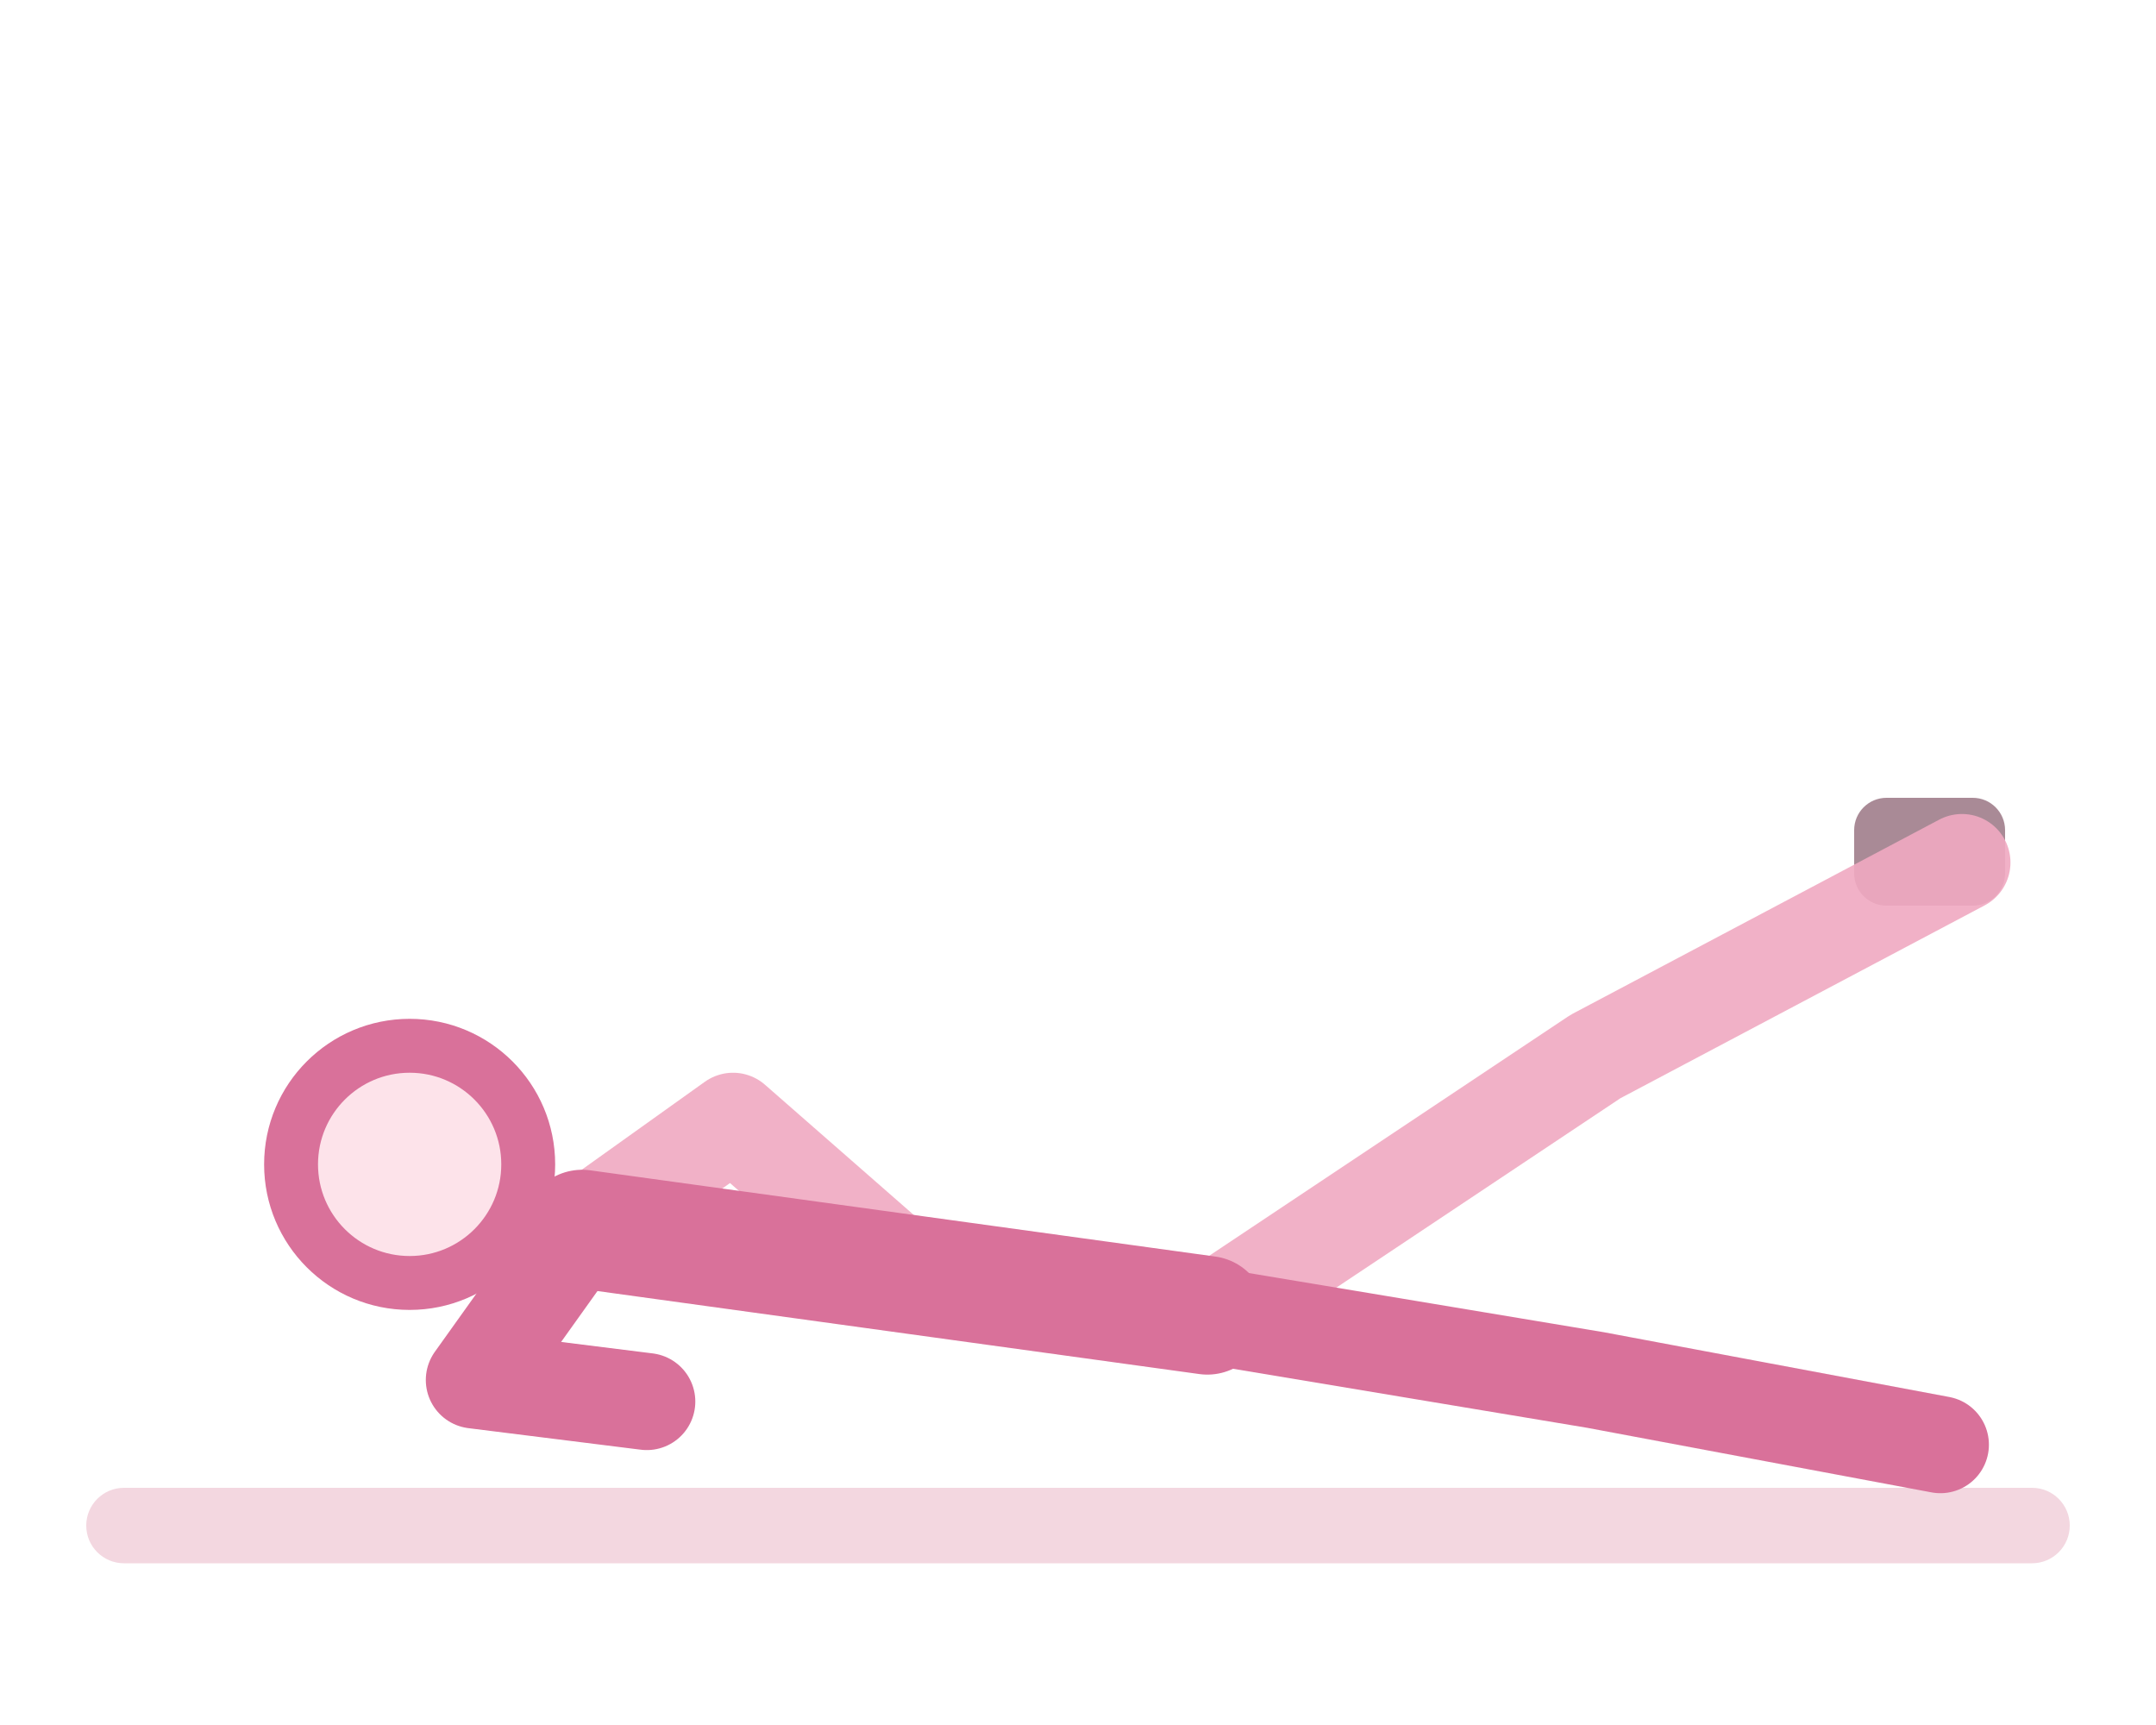
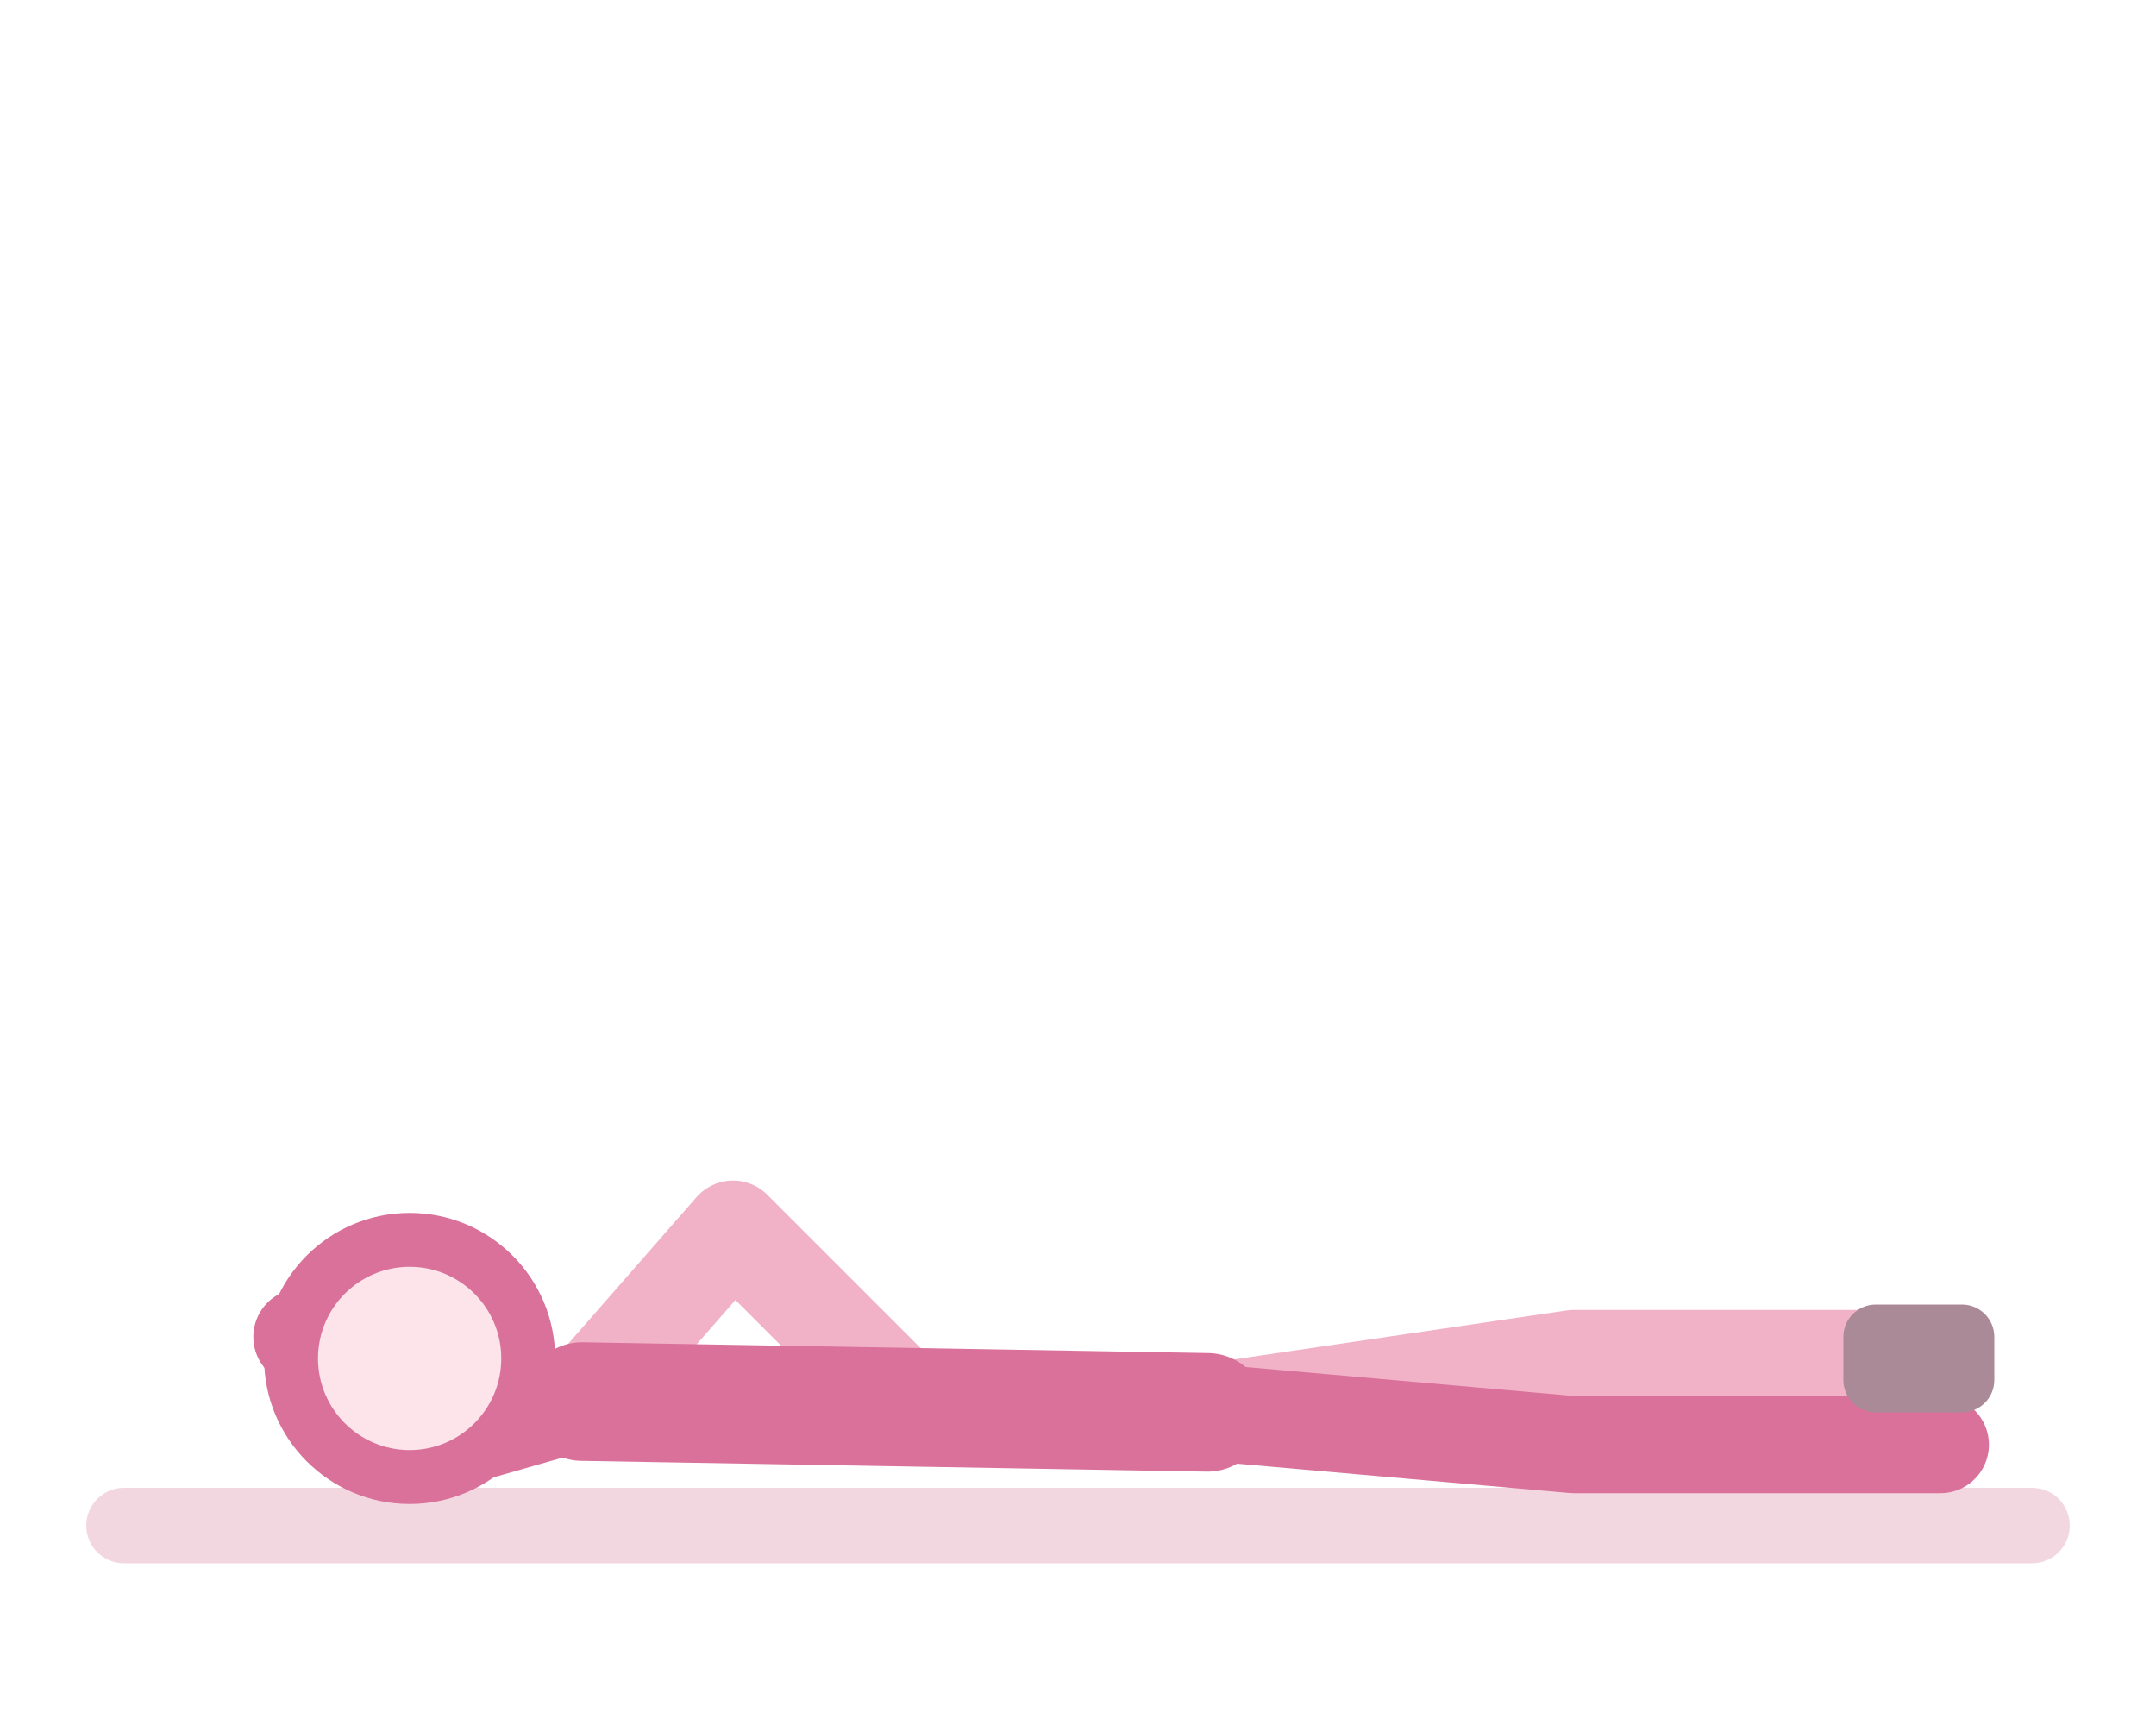
- <svg xmlns="http://www.w3.org/2000/svg" viewBox="0 0 200 160" role="img" aria-label="ankle-leg-raise">
+ <svg xmlns="http://www.w3.org/2000/svg" viewBox="0 0 200 160" role="img" aria-label="Sollevamento della gamba con cavigliere">
  <rect x="8" y="138" width="184" height="7" rx="3.5" fill="#f3d7e0" />
-   <rect x="172" y="74" width="14" height="10" rx="3" fill="#a98a96" />
-   <polyline points="112,122 148,98 182,80" fill="none" stroke="#f0a9c1" stroke-width="9" stroke-linecap="round" stroke-linejoin="round" opacity="0.9" />
-   <polyline points="54,114 68,104 84,118" fill="none" stroke="#f0a9c1" stroke-width="9" stroke-linecap="round" stroke-linejoin="round" opacity="0.9" />
-   <polyline points="54,114 112,122" fill="none" stroke="#d9719a" stroke-width="11" stroke-linecap="round" stroke-linejoin="round" opacity="1" />
-   <polyline points="112,122 148,128 180,134" fill="none" stroke="#d9719a" stroke-width="9" stroke-linecap="round" stroke-linejoin="round" opacity="1" />
-   <polyline points="54,114 44,128 60,130" fill="none" stroke="#d9719a" stroke-width="9" stroke-linecap="round" stroke-linejoin="round" opacity="1" />
-   <circle cx="38" cy="108" r="11" fill="#fde3ea" stroke="#d9719a" stroke-width="5" />
+   <polyline points="112,131 146,126 180,126" fill="none" stroke="#f0a9c1" stroke-width="9" stroke-linecap="round" stroke-linejoin="round" opacity="0.9">
+     <animate attributeName="points" values="112,131 146,126 180,126;112,131 146,112 180,94;112,131 146,126 180,126" dur="3.2s" repeatCount="indefinite" calcMode="spline" keyTimes="0;0.5;1" keySplines="0.42 0 0.58 1;0.42 0 0.58 1" />
+   </polyline>
+   <polyline points="54,130 68,114 84,130" fill="none" stroke="#f0a9c1" stroke-width="9" stroke-linecap="round" stroke-linejoin="round" opacity="0.9" />
+   <polyline points="54,130 112,131" fill="none" stroke="#d9719a" stroke-width="11" stroke-linecap="round" stroke-linejoin="round" />
+   <polyline points="112,131 146,134 180,134" fill="none" stroke="#d9719a" stroke-width="9" stroke-linecap="round" stroke-linejoin="round" />
+   <polyline points="54,130 40,134 28,124" fill="none" stroke="#d9719a" stroke-width="9" stroke-linecap="round" stroke-linejoin="round" />
+   <circle cx="38" cy="126" r="11" fill="#fde3ea" stroke="#d9719a" stroke-width="5" />
+   <g>
+     <rect x="171" y="121" width="14" height="10" rx="3" fill="#a98a96" />
+     <animateTransform attributeName="transform" type="translate" values="0,0;0,-32;0,0" dur="3.2s" repeatCount="indefinite" calcMode="spline" keyTimes="0;0.5;1" keySplines="0.42 0 0.58 1;0.42 0 0.58 1" />
+   </g>
</svg>
